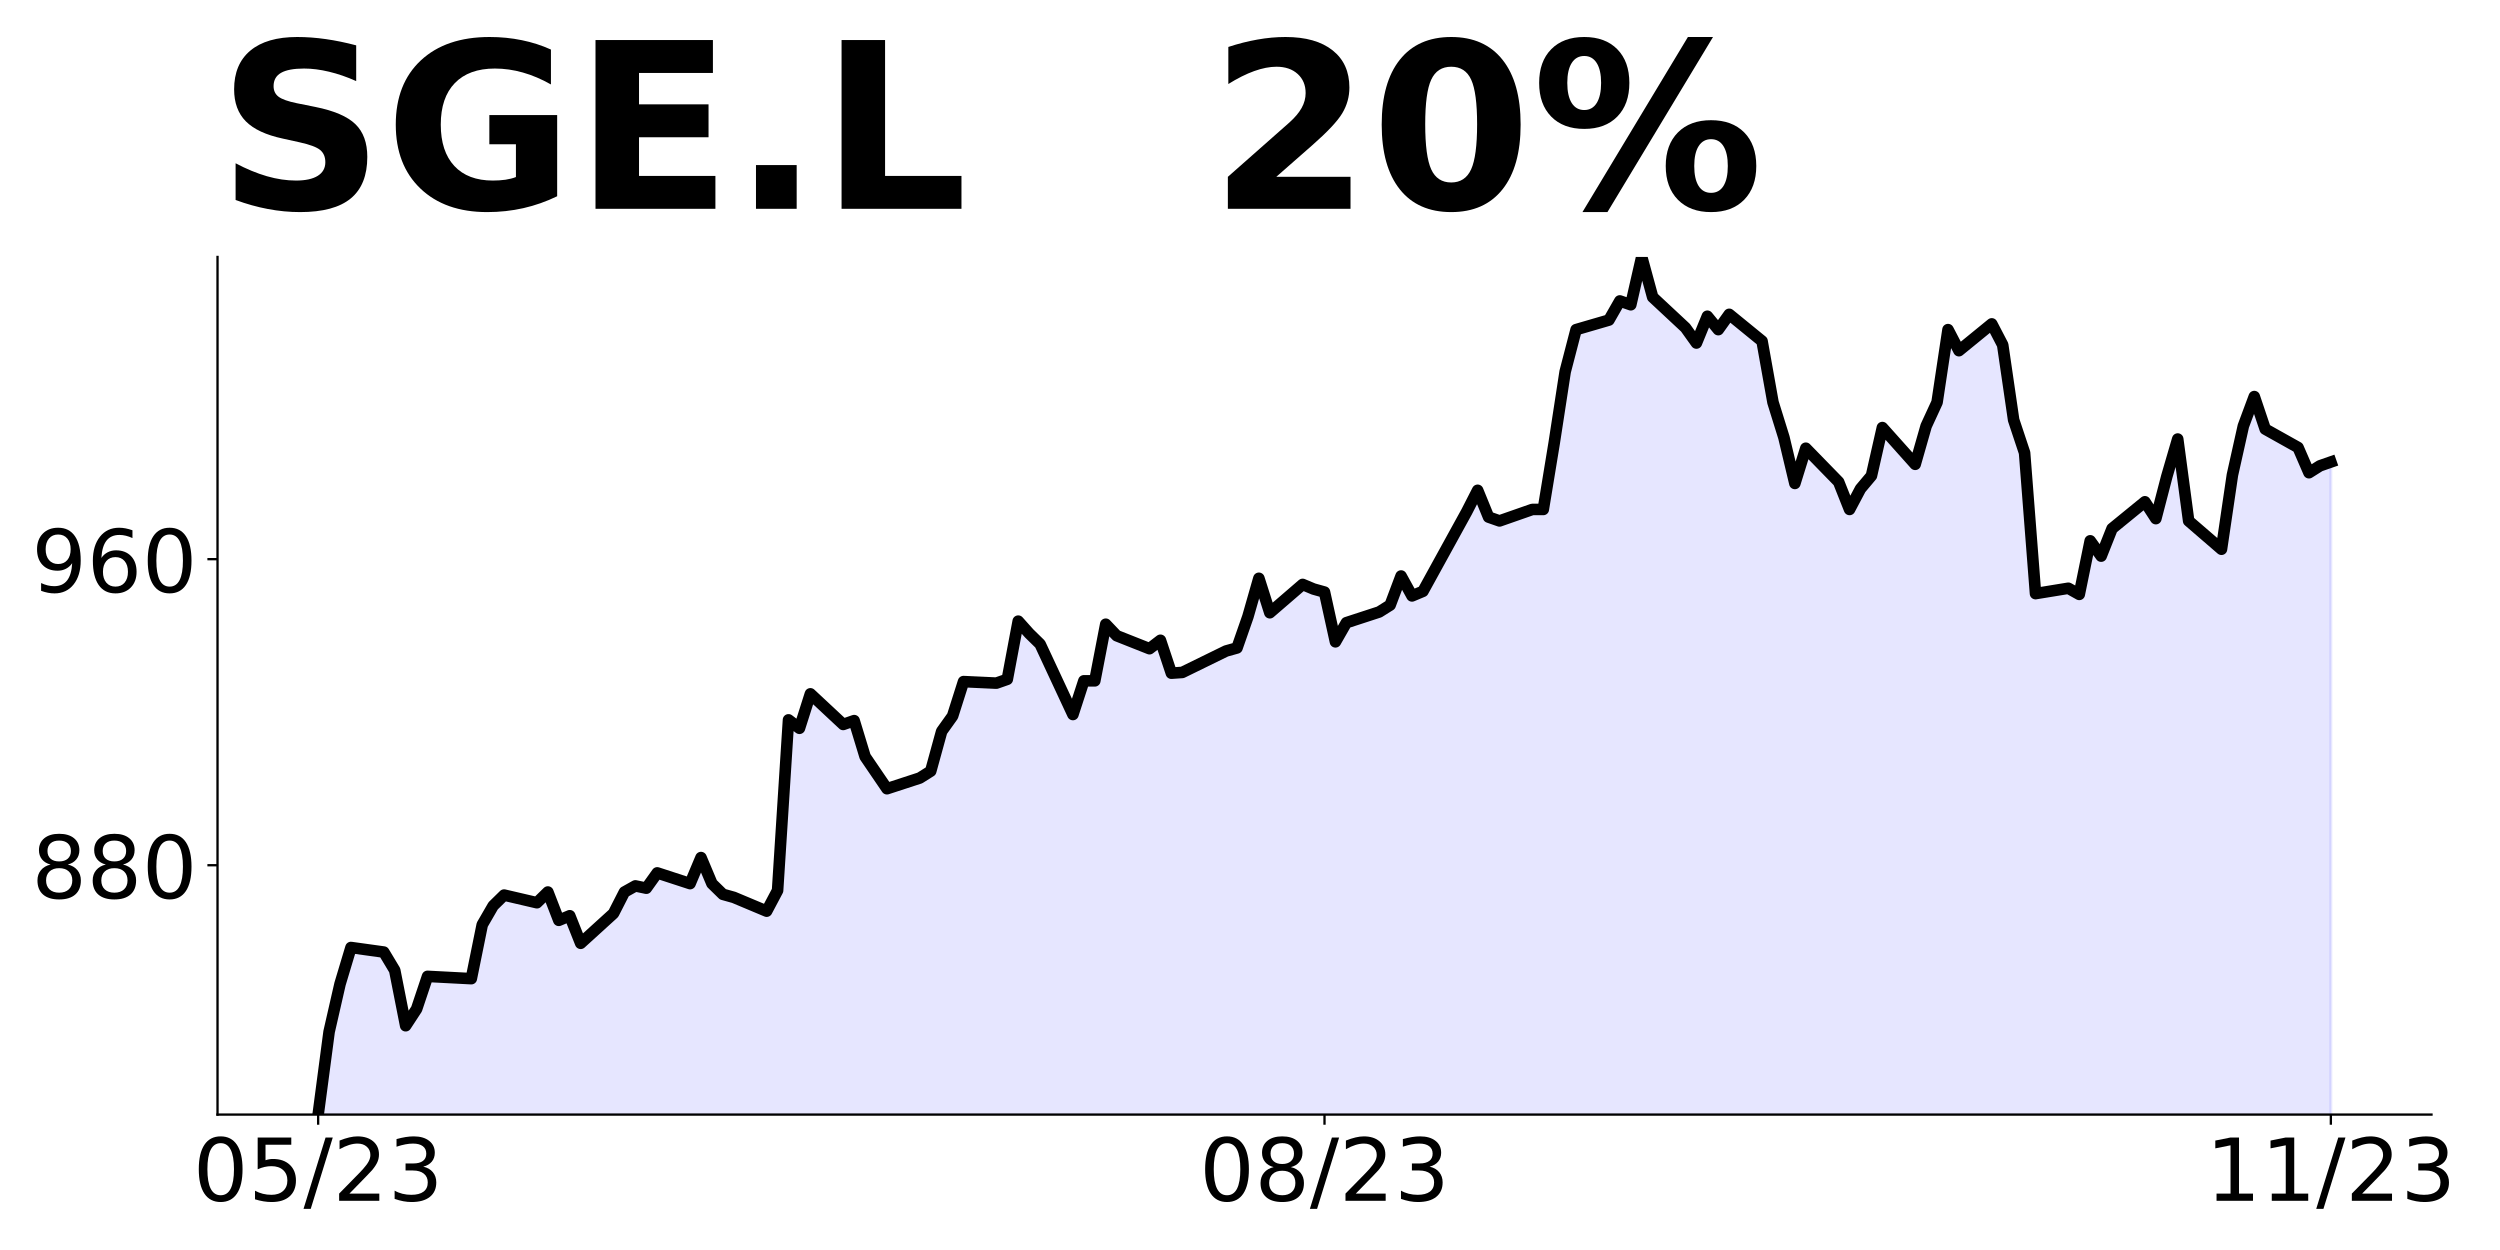
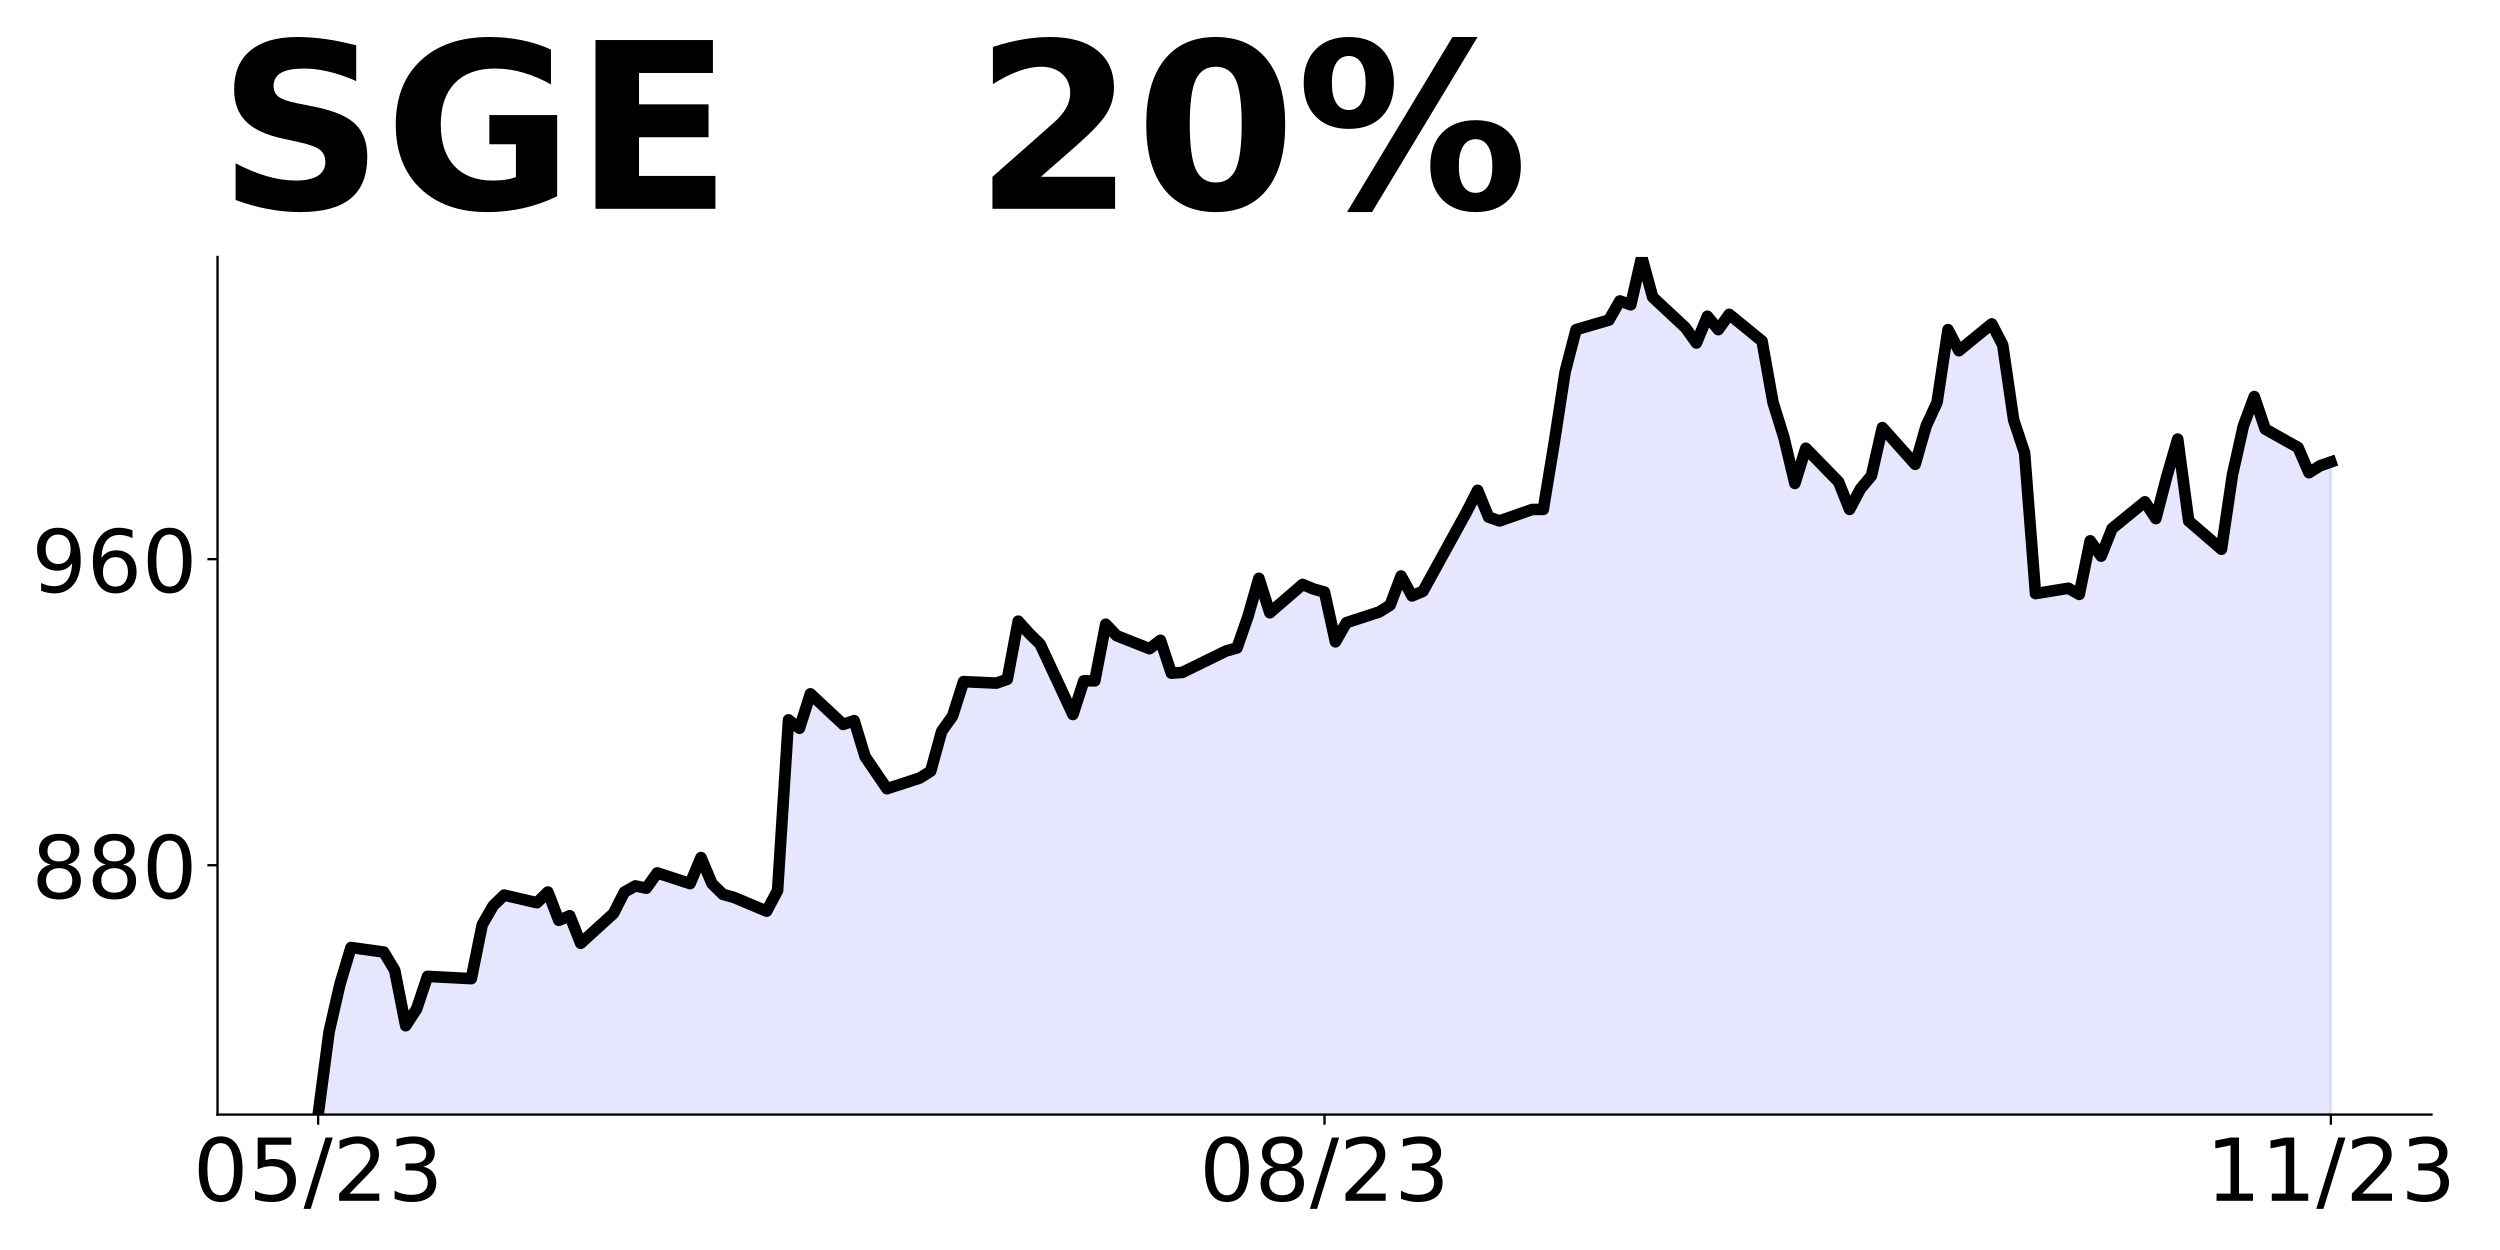
<svg xmlns="http://www.w3.org/2000/svg" xmlns:xlink="http://www.w3.org/1999/xlink" height="432pt" version="1.1" viewBox="0 0 864 432" width="864pt">
  <defs>
    <style type="text/css">
*{stroke-linecap:butt;stroke-linejoin:round;}
  </style>
  </defs>
  <g id="figure_1">
    <g id="patch_1">
      <path d="M 0 432  L 864 432  L 864 0  L 0 0  z " style="fill:none;" />
    </g>
    <g id="axes_1">
      <g id="patch_2">
        <path d="M 75.175 385.2  L 840.324 385.2  L 840.324 88.8  L 75.175 88.8  z " style="fill:none;" />
      </g>
      <g id="PolyCollection_1">
-         <path clip-path="url(#p1321e2b161)" d="M 109.954 1462.552  L 109.954 385.2  L 113.735 356.593  L 117.515 340.059  L 121.296 327.461  L 132.637 329.036  L 136.417 335.335  L 140.198 354.493  L 143.978 348.72  L 147.758 337.434  L 162.88 338.222  L 166.66 319.588  L 170.441 313.043  L 174.221 309.341  L 185.562 311.985  L 189.342 308.283  L 193.123 318.067  L 196.903 316.481  L 200.684 326  L 212.025 315.687  L 215.805 308.283  L 219.586 306.168  L 223.366 306.961  L 227.146 301.672  L 238.487 305.374  L 242.268 296.383  L 246.048 305.374  L 249.829 309.076  L 253.609 310.134  L 264.95 314.894  L 268.73 307.754  L 272.511 248.785  L 276.291 251.693  L 280.072 239.794  L 291.413 250.371  L 295.193 249.049  L 298.973 261.478  L 302.754 267.031  L 306.534 272.584  L 317.875 268.882  L 321.656 266.502  L 325.436 252.751  L 329.217 247.462  L 332.997 235.563  L 344.338 236.092  L 348.118 234.769  L 351.899 214.672  L 355.679 218.903  L 359.46 222.605  L 370.801 246.934  L 374.581 235.298  L 378.361 235.298  L 382.142 215.73  L 385.922 219.697  L 397.263 224.192  L 401.044 221.283  L 404.824 232.654  L 408.604 232.389  L 412.385 230.538  L 423.726 224.985  L 427.506 223.928  L 431.287 213.086  L 435.067 199.864  L 438.848 211.763  L 450.189 201.979  L 453.969 203.566  L 457.749 204.624  L 461.53 221.812  L 465.31 215.201  L 476.651 211.499  L 480.432 209.119  L 484.212 199.07  L 487.992 205.946  L 491.773 204.359  L 506.894 176.858  L 510.675 169.453  L 514.455 178.709  L 518.236 180.031  L 529.577 176.064  L 533.357 176.064  L 537.137 153.058  L 540.918 128.466  L 544.698 113.922  L 556.039 110.616  L 559.82 104.005  L 563.6 105.327  L 567.38 88.8  L 571.161 102.683  L 582.502 113.26  L 586.282 118.549  L 590.063 109.294  L 593.843 113.922  L 597.623 108.633  L 608.965 117.888  L 612.745 139.043  L 616.525 151.207  L 620.306 167.073  L 624.086 154.909  L 635.427 166.545  L 639.208 176.064  L 642.988 168.925  L 646.768 164.429  L 650.549 147.77  L 661.89 160.463  L 665.67 147.241  L 669.451 139.043  L 673.231 113.922  L 677.011 121.194  L 688.353 111.938  L 692.133 119.21  L 695.913 145.125  L 699.694 156.496  L 703.474 205.152  L 714.815 203.301  L 718.596 205.417  L 722.376 186.906  L 726.156 192.195  L 729.937 182.675  L 741.278 173.42  L 745.058 179.238  L 748.839 164.694  L 752.619 151.736  L 756.399 180.031  L 767.741 189.815  L 771.521 164.165  L 775.301 147.241  L 779.082 137.06  L 782.862 148.298  L 794.203 154.645  L 797.984 163.371  L 801.764 160.991  L 805.544 159.669  L 805.544 1462.552  L 805.544 1462.552  L 801.764 1462.552  L 797.984 1462.552  L 794.203 1462.552  L 782.862 1462.552  L 779.082 1462.552  L 775.301 1462.552  L 771.521 1462.552  L 767.741 1462.552  L 756.399 1462.552  L 752.619 1462.552  L 748.839 1462.552  L 745.058 1462.552  L 741.278 1462.552  L 729.937 1462.552  L 726.156 1462.552  L 722.376 1462.552  L 718.596 1462.552  L 714.815 1462.552  L 703.474 1462.552  L 699.694 1462.552  L 695.913 1462.552  L 692.133 1462.552  L 688.353 1462.552  L 677.011 1462.552  L 673.231 1462.552  L 669.451 1462.552  L 665.67 1462.552  L 661.89 1462.552  L 650.549 1462.552  L 646.768 1462.552  L 642.988 1462.552  L 639.208 1462.552  L 635.427 1462.552  L 624.086 1462.552  L 620.306 1462.552  L 616.525 1462.552  L 612.745 1462.552  L 608.965 1462.552  L 597.623 1462.552  L 593.843 1462.552  L 590.063 1462.552  L 586.282 1462.552  L 582.502 1462.552  L 571.161 1462.552  L 567.38 1462.552  L 563.6 1462.552  L 559.82 1462.552  L 556.039 1462.552  L 544.698 1462.552  L 540.918 1462.552  L 537.137 1462.552  L 533.357 1462.552  L 529.577 1462.552  L 518.236 1462.552  L 514.455 1462.552  L 510.675 1462.552  L 506.894 1462.552  L 491.773 1462.552  L 487.992 1462.552  L 484.212 1462.552  L 480.432 1462.552  L 476.651 1462.552  L 465.31 1462.552  L 461.53 1462.552  L 457.749 1462.552  L 453.969 1462.552  L 450.189 1462.552  L 438.848 1462.552  L 435.067 1462.552  L 431.287 1462.552  L 427.506 1462.552  L 423.726 1462.552  L 412.385 1462.552  L 408.604 1462.552  L 404.824 1462.552  L 401.044 1462.552  L 397.263 1462.552  L 385.922 1462.552  L 382.142 1462.552  L 378.361 1462.552  L 374.581 1462.552  L 370.801 1462.552  L 359.46 1462.552  L 355.679 1462.552  L 351.899 1462.552  L 348.118 1462.552  L 344.338 1462.552  L 332.997 1462.552  L 329.217 1462.552  L 325.436 1462.552  L 321.656 1462.552  L 317.875 1462.552  L 306.534 1462.552  L 302.754 1462.552  L 298.973 1462.552  L 295.193 1462.552  L 291.413 1462.552  L 280.072 1462.552  L 276.291 1462.552  L 272.511 1462.552  L 268.73 1462.552  L 264.95 1462.552  L 253.609 1462.552  L 249.829 1462.552  L 246.048 1462.552  L 242.268 1462.552  L 238.487 1462.552  L 227.146 1462.552  L 223.366 1462.552  L 219.586 1462.552  L 215.805 1462.552  L 212.025 1462.552  L 200.684 1462.552  L 196.903 1462.552  L 193.123 1462.552  L 189.342 1462.552  L 185.562 1462.552  L 174.221 1462.552  L 170.441 1462.552  L 166.66 1462.552  L 162.88 1462.552  L 147.758 1462.552  L 143.978 1462.552  L 140.198 1462.552  L 136.417 1462.552  L 132.637 1462.552  L 121.296 1462.552  L 117.515 1462.552  L 113.735 1462.552  L 109.954 1462.552  z " style="fill:#0000ff;fill-opacity:0.1;stroke:#0000ff;stroke-opacity:0.1;" />
+         <path clip-path="url(#p922fb60ddb)" d="M 109.954 1462.552  L 109.954 385.2  L 113.735 356.593  L 117.515 340.059  L 121.296 327.461  L 132.637 329.036  L 136.417 335.335  L 140.198 354.493  L 143.978 348.72  L 147.758 337.434  L 162.88 338.222  L 166.66 319.588  L 170.441 313.043  L 174.221 309.341  L 185.562 311.985  L 189.342 308.283  L 193.123 318.067  L 196.903 316.481  L 200.684 326  L 212.025 315.687  L 215.805 308.283  L 219.586 306.168  L 223.366 306.961  L 227.146 301.672  L 238.487 305.374  L 242.268 296.383  L 246.048 305.374  L 249.829 309.076  L 253.609 310.134  L 264.95 314.894  L 268.73 307.754  L 272.511 248.785  L 276.291 251.693  L 280.072 239.794  L 291.413 250.371  L 295.193 249.049  L 298.973 261.478  L 302.754 267.031  L 306.534 272.584  L 317.875 268.882  L 321.656 266.502  L 325.436 252.751  L 329.217 247.462  L 332.997 235.563  L 344.338 236.092  L 348.118 234.769  L 351.899 214.672  L 355.679 218.903  L 359.46 222.605  L 370.801 246.934  L 374.581 235.298  L 378.361 235.298  L 382.142 215.73  L 385.922 219.697  L 397.263 224.192  L 401.044 221.283  L 404.824 232.654  L 408.604 232.389  L 412.385 230.538  L 423.726 224.985  L 427.506 223.928  L 431.287 213.086  L 435.067 199.864  L 438.848 211.763  L 450.189 201.979  L 453.969 203.566  L 457.749 204.624  L 461.53 221.812  L 465.31 215.201  L 476.651 211.499  L 480.432 209.119  L 484.212 199.07  L 487.992 205.946  L 491.773 204.359  L 506.894 176.858  L 510.675 169.453  L 514.455 178.709  L 518.236 180.031  L 529.577 176.064  L 533.357 176.064  L 537.137 153.058  L 540.918 128.466  L 544.698 113.922  L 556.039 110.616  L 559.82 104.005  L 563.6 105.327  L 567.38 88.8  L 571.161 102.683  L 582.502 113.26  L 586.282 118.549  L 590.063 109.294  L 593.843 113.922  L 597.623 108.633  L 608.965 117.888  L 612.745 139.043  L 616.525 151.207  L 620.306 167.073  L 624.086 154.909  L 635.427 166.545  L 639.208 176.064  L 642.988 168.925  L 646.768 164.429  L 650.549 147.77  L 661.89 160.463  L 665.67 147.241  L 669.451 139.043  L 673.231 113.922  L 677.011 121.194  L 688.353 111.938  L 692.133 119.21  L 695.913 145.125  L 699.694 156.496  L 703.474 205.152  L 714.815 203.301  L 718.596 205.417  L 722.376 186.906  L 726.156 192.195  L 729.937 182.675  L 741.278 173.42  L 745.058 179.238  L 748.839 164.694  L 752.619 151.736  L 756.399 180.031  L 767.741 189.815  L 771.521 164.165  L 775.301 147.241  L 779.082 137.06  L 782.862 148.298  L 794.203 154.645  L 797.984 163.371  L 801.764 160.991  L 805.544 159.669  L 805.544 1462.552  L 805.544 1462.552  L 801.764 1462.552  L 797.984 1462.552  L 794.203 1462.552  L 782.862 1462.552  L 779.082 1462.552  L 775.301 1462.552  L 771.521 1462.552  L 767.741 1462.552  L 756.399 1462.552  L 752.619 1462.552  L 748.839 1462.552  L 745.058 1462.552  L 741.278 1462.552  L 729.937 1462.552  L 726.156 1462.552  L 722.376 1462.552  L 718.596 1462.552  L 714.815 1462.552  L 703.474 1462.552  L 699.694 1462.552  L 695.913 1462.552  L 692.133 1462.552  L 688.353 1462.552  L 677.011 1462.552  L 673.231 1462.552  L 669.451 1462.552  L 665.67 1462.552  L 661.89 1462.552  L 650.549 1462.552  L 646.768 1462.552  L 642.988 1462.552  L 639.208 1462.552  L 635.427 1462.552  L 624.086 1462.552  L 620.306 1462.552  L 616.525 1462.552  L 612.745 1462.552  L 608.965 1462.552  L 597.623 1462.552  L 593.843 1462.552  L 590.063 1462.552  L 586.282 1462.552  L 582.502 1462.552  L 571.161 1462.552  L 567.38 1462.552  L 563.6 1462.552  L 559.82 1462.552  L 556.039 1462.552  L 544.698 1462.552  L 540.918 1462.552  L 537.137 1462.552  L 533.357 1462.552  L 529.577 1462.552  L 518.236 1462.552  L 514.455 1462.552  L 510.675 1462.552  L 506.894 1462.552  L 491.773 1462.552  L 487.992 1462.552  L 484.212 1462.552  L 480.432 1462.552  L 476.651 1462.552  L 465.31 1462.552  L 461.53 1462.552  L 457.749 1462.552  L 453.969 1462.552  L 450.189 1462.552  L 438.848 1462.552  L 435.067 1462.552  L 431.287 1462.552  L 427.506 1462.552  L 423.726 1462.552  L 412.385 1462.552  L 408.604 1462.552  L 404.824 1462.552  L 401.044 1462.552  L 397.263 1462.552  L 385.922 1462.552  L 382.142 1462.552  L 378.361 1462.552  L 374.581 1462.552  L 370.801 1462.552  L 359.46 1462.552  L 355.679 1462.552  L 351.899 1462.552  L 348.118 1462.552  L 344.338 1462.552  L 332.997 1462.552  L 329.217 1462.552  L 325.436 1462.552  L 321.656 1462.552  L 317.875 1462.552  L 306.534 1462.552  L 302.754 1462.552  L 298.973 1462.552  L 295.193 1462.552  L 291.413 1462.552  L 280.072 1462.552  L 276.291 1462.552  L 272.511 1462.552  L 268.73 1462.552  L 264.95 1462.552  L 253.609 1462.552  L 249.829 1462.552  L 246.048 1462.552  L 242.268 1462.552  L 238.487 1462.552  L 227.146 1462.552  L 223.366 1462.552  L 219.586 1462.552  L 215.805 1462.552  L 212.025 1462.552  L 200.684 1462.552  L 196.903 1462.552  L 193.123 1462.552  L 189.342 1462.552  L 185.562 1462.552  L 174.221 1462.552  L 170.441 1462.552  L 166.66 1462.552  L 162.88 1462.552  L 147.758 1462.552  L 143.978 1462.552  L 140.198 1462.552  L 136.417 1462.552  L 132.637 1462.552  L 121.296 1462.552  L 117.515 1462.552  L 113.735 1462.552  L 109.954 1462.552  z " style="fill:#0000ff;fill-opacity:0.1;stroke:#0000ff;stroke-opacity:0.1;" />
      </g>
      <g id="matplotlib.axis_1">
        <g id="xtick_1">
          <g id="line2d_1">
            <defs>
-               <path d="M 0 0  L 0 3.5  " id="m41e4a92a7f" style="stroke:#000000;stroke-width:0.8;" />
+               <path d="M 0 0  L 0 3.5  " id="m67fc83777d" style="stroke:#000000;stroke-width:0.8;" />
            </defs>
            <g>
-               <use style="stroke:#000000;stroke-width:0.8;" x="109.954" xlink:href="#m41e4a92a7f" y="385.2" />
+               <use style="stroke:#000000;stroke-width:0.8;" x="109.954" xlink:href="#m67fc83777d" y="385.2" />
            </g>
          </g>
          <g id="text_1">
            <defs>
              <path d="M 31.781 66.406  Q 24.172 66.406 20.328 58.906  Q 16.5 51.422 16.5 36.375  Q 16.5 21.391 20.328 13.891  Q 24.172 6.391 31.781 6.391  Q 39.453 6.391 43.281 13.891  Q 47.125 21.391 47.125 36.375  Q 47.125 51.422 43.281 58.906  Q 39.453 66.406 31.781 66.406  z M 31.781 74.219  Q 44.047 74.219 50.516 64.516  Q 56.984 54.828 56.984 36.375  Q 56.984 17.969 50.516 8.266  Q 44.047 -1.422 31.781 -1.422  Q 19.531 -1.422 13.062 8.266  Q 6.594 17.969 6.594 36.375  Q 6.594 54.828 13.062 64.516  Q 19.531 74.219 31.781 74.219  z " id="DejaVuSans-48" />
              <path d="M 10.797 72.906  L 49.516 72.906  L 49.516 64.594  L 19.828 64.594  L 19.828 46.734  Q 21.969 47.469 24.109 47.828  Q 26.266 48.188 28.422 48.188  Q 40.625 48.188 47.75 41.5  Q 54.891 34.812 54.891 23.391  Q 54.891 11.625 47.562 5.094  Q 40.234 -1.422 26.906 -1.422  Q 22.312 -1.422 17.547 -0.641  Q 12.797 0.141 7.719 1.703  L 7.719 11.625  Q 12.109 9.234 16.797 8.062  Q 21.484 6.891 26.703 6.891  Q 35.156 6.891 40.078 11.328  Q 45.016 15.766 45.016 23.391  Q 45.016 31 40.078 35.438  Q 35.156 39.891 26.703 39.891  Q 22.75 39.891 18.812 39.016  Q 14.891 38.141 10.797 36.281  z " id="DejaVuSans-53" />
              <path d="M 25.391 72.906  L 33.688 72.906  L 8.297 -9.281  L 0 -9.281  z " id="DejaVuSans-47" />
              <path d="M 19.188 8.297  L 53.609 8.297  L 53.609 0  L 7.328 0  L 7.328 8.297  Q 12.938 14.109 22.625 23.891  Q 32.328 33.688 34.812 36.531  Q 39.547 41.844 41.422 45.531  Q 43.312 49.219 43.312 52.781  Q 43.312 58.594 39.234 62.25  Q 35.156 65.922 28.609 65.922  Q 23.969 65.922 18.812 64.312  Q 13.672 62.703 7.812 59.422  L 7.812 69.391  Q 13.766 71.781 18.938 73  Q 24.125 74.219 28.422 74.219  Q 39.75 74.219 46.484 68.547  Q 53.219 62.891 53.219 53.422  Q 53.219 48.922 51.531 44.891  Q 49.859 40.875 45.406 35.406  Q 44.188 33.984 37.641 27.219  Q 31.109 20.453 19.188 8.297  z " id="DejaVuSans-50" />
              <path d="M 40.578 39.312  Q 47.656 37.797 51.625 33  Q 55.609 28.219 55.609 21.188  Q 55.609 10.406 48.188 4.484  Q 40.766 -1.422 27.094 -1.422  Q 22.516 -1.422 17.656 -0.516  Q 12.797 0.391 7.625 2.203  L 7.625 11.719  Q 11.719 9.328 16.594 8.109  Q 21.484 6.891 26.812 6.891  Q 36.078 6.891 40.938 10.547  Q 45.797 14.203 45.797 21.188  Q 45.797 27.641 41.281 31.266  Q 36.766 34.906 28.719 34.906  L 20.219 34.906  L 20.219 43.016  L 29.109 43.016  Q 36.375 43.016 40.234 45.922  Q 44.094 48.828 44.094 54.297  Q 44.094 59.906 40.109 62.906  Q 36.141 65.922 28.719 65.922  Q 24.656 65.922 20.016 65.031  Q 15.375 64.156 9.812 62.312  L 9.812 71.094  Q 15.438 72.656 20.344 73.438  Q 25.25 74.219 29.594 74.219  Q 40.828 74.219 47.359 69.109  Q 53.906 64.016 53.906 55.328  Q 53.906 49.266 50.438 45.094  Q 46.969 40.922 40.578 39.312  z " id="DejaVuSans-51" />
            </defs>
            <g transform="translate(66.72637 414.9953)scale(0.3 -0.3)">
              <use xlink:href="#DejaVuSans-48" />
              <use x="63.623" xlink:href="#DejaVuSans-53" />
              <use x="127.246" xlink:href="#DejaVuSans-47" />
              <use x="160.938" xlink:href="#DejaVuSans-50" />
              <use x="224.561" xlink:href="#DejaVuSans-51" />
            </g>
          </g>
        </g>
        <g id="xtick_2">
          <g id="line2d_2">
            <g>
-               <use style="stroke:#000000;stroke-width:0.8;" x="457.749" xlink:href="#m41e4a92a7f" y="385.2" />
+               <use style="stroke:#000000;stroke-width:0.8;" x="457.749" xlink:href="#m67fc83777d" y="385.2" />
            </g>
          </g>
          <g id="text_2">
            <defs>
              <path d="M 31.781 34.625  Q 24.75 34.625 20.719 30.859  Q 16.703 27.094 16.703 20.516  Q 16.703 13.922 20.719 10.156  Q 24.75 6.391 31.781 6.391  Q 38.812 6.391 42.859 10.172  Q 46.922 13.969 46.922 20.516  Q 46.922 27.094 42.891 30.859  Q 38.875 34.625 31.781 34.625  z M 21.922 38.812  Q 15.578 40.375 12.031 44.719  Q 8.5 49.078 8.5 55.328  Q 8.5 64.062 14.719 69.141  Q 20.953 74.219 31.781 74.219  Q 42.672 74.219 48.875 69.141  Q 55.078 64.062 55.078 55.328  Q 55.078 49.078 51.531 44.719  Q 48 40.375 41.703 38.812  Q 48.828 37.156 52.797 32.312  Q 56.781 27.484 56.781 20.516  Q 56.781 9.906 50.312 4.234  Q 43.844 -1.422 31.781 -1.422  Q 19.734 -1.422 13.25 4.234  Q 6.781 9.906 6.781 20.516  Q 6.781 27.484 10.781 32.312  Q 14.797 37.156 21.922 38.812  z M 18.312 54.391  Q 18.312 48.734 21.844 45.562  Q 25.391 42.391 31.781 42.391  Q 38.141 42.391 41.719 45.562  Q 45.312 48.734 45.312 54.391  Q 45.312 60.062 41.719 63.234  Q 38.141 66.406 31.781 66.406  Q 25.391 66.406 21.844 63.234  Q 18.312 60.062 18.312 54.391  z " id="DejaVuSans-56" />
            </defs>
            <g transform="translate(414.5213 414.9953)scale(0.3 -0.3)">
              <use xlink:href="#DejaVuSans-48" />
              <use x="63.623" xlink:href="#DejaVuSans-56" />
              <use x="127.246" xlink:href="#DejaVuSans-47" />
              <use x="160.938" xlink:href="#DejaVuSans-50" />
              <use x="224.561" xlink:href="#DejaVuSans-51" />
            </g>
          </g>
        </g>
        <g id="xtick_3">
          <g id="line2d_3">
            <g>
-               <use style="stroke:#000000;stroke-width:0.8;" x="805.544" xlink:href="#m41e4a92a7f" y="385.2" />
+               <use style="stroke:#000000;stroke-width:0.8;" x="805.544" xlink:href="#m67fc83777d" y="385.2" />
            </g>
          </g>
          <g id="text_3">
            <defs>
              <path d="M 12.406 8.297  L 28.516 8.297  L 28.516 63.922  L 10.984 60.406  L 10.984 69.391  L 28.422 72.906  L 38.281 72.906  L 38.281 8.297  L 54.391 8.297  L 54.391 0  L 12.406 0  z " id="DejaVuSans-49" />
            </defs>
            <g transform="translate(762.3162 414.9953)scale(0.3 -0.3)">
              <use xlink:href="#DejaVuSans-49" />
              <use x="63.623" xlink:href="#DejaVuSans-49" />
              <use x="127.246" xlink:href="#DejaVuSans-47" />
              <use x="160.938" xlink:href="#DejaVuSans-50" />
              <use x="224.561" xlink:href="#DejaVuSans-51" />
            </g>
          </g>
        </g>
      </g>
      <g id="matplotlib.axis_2">
        <g id="ytick_1">
          <g id="line2d_4">
            <defs>
-               <path d="M 0 0  L -3.5 0  " id="mf31776914c" style="stroke:#000000;stroke-width:0.8;" />
+               <path d="M 0 0  L -3.5 0  " id="m548ac67340" style="stroke:#000000;stroke-width:0.8;" />
            </defs>
            <g>
-               <use style="stroke:#000000;stroke-width:0.8;" x="75.175" xlink:href="#mf31776914c" y="299.028" />
+               <use style="stroke:#000000;stroke-width:0.8;" x="75.175" xlink:href="#m548ac67340" y="299.028" />
            </g>
          </g>
          <g id="text_4">
            <g transform="translate(10.9125 310.4254)scale(0.3 -0.3)">
              <use xlink:href="#DejaVuSans-56" />
              <use x="63.623" xlink:href="#DejaVuSans-56" />
              <use x="127.246" xlink:href="#DejaVuSans-48" />
            </g>
          </g>
        </g>
        <g id="ytick_2">
          <g id="line2d_5">
            <g>
-               <use style="stroke:#000000;stroke-width:0.8;" x="75.175" xlink:href="#mf31776914c" y="193.253" />
+               <use style="stroke:#000000;stroke-width:0.8;" x="75.175" xlink:href="#m548ac67340" y="193.253" />
            </g>
          </g>
          <g id="text_5">
            <defs>
              <path d="M 10.984 1.516  L 10.984 10.5  Q 14.703 8.734 18.5 7.812  Q 22.312 6.891 25.984 6.891  Q 35.75 6.891 40.891 13.453  Q 46.047 20.016 46.781 33.406  Q 43.953 29.203 39.594 26.953  Q 35.25 24.703 29.984 24.703  Q 19.047 24.703 12.672 31.312  Q 6.297 37.938 6.297 49.422  Q 6.297 60.641 12.938 67.422  Q 19.578 74.219 30.609 74.219  Q 43.266 74.219 49.922 64.516  Q 56.594 54.828 56.594 36.375  Q 56.594 19.141 48.406 8.859  Q 40.234 -1.422 26.422 -1.422  Q 22.703 -1.422 18.891 -0.688  Q 15.094 0.047 10.984 1.516  z M 30.609 32.422  Q 37.25 32.422 41.125 36.953  Q 45.016 41.5 45.016 49.422  Q 45.016 57.281 41.125 61.844  Q 37.25 66.406 30.609 66.406  Q 23.969 66.406 20.094 61.844  Q 16.219 57.281 16.219 49.422  Q 16.219 41.5 20.094 36.953  Q 23.969 32.422 30.609 32.422  z " id="DejaVuSans-57" />
              <path d="M 33.016 40.375  Q 26.375 40.375 22.484 35.828  Q 18.609 31.297 18.609 23.391  Q 18.609 15.531 22.484 10.953  Q 26.375 6.391 33.016 6.391  Q 39.656 6.391 43.531 10.953  Q 47.406 15.531 47.406 23.391  Q 47.406 31.297 43.531 35.828  Q 39.656 40.375 33.016 40.375  z M 52.594 71.297  L 52.594 62.312  Q 48.875 64.062 45.094 64.984  Q 41.312 65.922 37.594 65.922  Q 27.828 65.922 22.672 59.328  Q 17.531 52.734 16.797 39.406  Q 19.672 43.656 24.016 45.922  Q 28.375 48.188 33.594 48.188  Q 44.578 48.188 50.953 41.516  Q 57.328 34.859 57.328 23.391  Q 57.328 12.156 50.688 5.359  Q 44.047 -1.422 33.016 -1.422  Q 20.359 -1.422 13.672 8.266  Q 6.984 17.969 6.984 36.375  Q 6.984 53.656 15.188 63.938  Q 23.391 74.219 37.203 74.219  Q 40.922 74.219 44.703 73.484  Q 48.484 72.75 52.594 71.297  z " id="DejaVuSans-54" />
            </defs>
            <g transform="translate(10.9125 204.6504)scale(0.3 -0.3)">
              <use xlink:href="#DejaVuSans-57" />
              <use x="63.623" xlink:href="#DejaVuSans-54" />
              <use x="127.246" xlink:href="#DejaVuSans-48" />
            </g>
          </g>
        </g>
      </g>
      <g id="line2d_6">
-         <path clip-path="url(#p1321e2b161)" d="M 109.954 385.2  L 113.735 356.593  L 117.515 340.059  L 121.296 327.461  L 132.637 329.036  L 136.417 335.335  L 140.198 354.493  L 143.978 348.72  L 147.758 337.434  L 162.88 338.222  L 166.66 319.588  L 170.441 313.043  L 174.221 309.341  L 185.562 311.985  L 189.342 308.283  L 193.123 318.067  L 196.903 316.481  L 200.684 326  L 212.025 315.687  L 215.805 308.283  L 219.586 306.168  L 223.366 306.961  L 227.146 301.672  L 238.487 305.374  L 242.268 296.383  L 246.048 305.374  L 249.829 309.076  L 253.609 310.134  L 264.95 314.894  L 268.73 307.754  L 272.511 248.785  L 276.291 251.693  L 280.072 239.794  L 291.413 250.371  L 295.193 249.049  L 298.973 261.478  L 306.534 272.584  L 317.875 268.882  L 321.656 266.502  L 325.436 252.751  L 329.217 247.462  L 332.997 235.563  L 344.338 236.092  L 348.118 234.769  L 351.899 214.672  L 355.679 218.903  L 359.46 222.605  L 370.801 246.934  L 374.581 235.298  L 378.361 235.298  L 382.142 215.73  L 385.922 219.697  L 397.263 224.192  L 401.044 221.283  L 404.824 232.654  L 408.604 232.389  L 423.726 224.985  L 427.506 223.928  L 431.287 213.086  L 435.067 199.864  L 438.848 211.763  L 450.189 201.979  L 453.969 203.566  L 457.749 204.624  L 461.53 221.812  L 465.31 215.201  L 476.651 211.499  L 480.432 209.119  L 484.212 199.07  L 487.992 205.946  L 491.773 204.359  L 506.894 176.858  L 510.675 169.453  L 514.455 178.709  L 518.236 180.031  L 529.577 176.064  L 533.357 176.064  L 537.137 153.058  L 540.918 128.466  L 544.698 113.922  L 556.039 110.616  L 559.82 104.005  L 563.6 105.327  L 567.38 88.8  L 571.161 102.683  L 582.502 113.26  L 586.282 118.549  L 590.063 109.294  L 593.843 113.922  L 597.623 108.633  L 608.965 117.888  L 612.745 139.043  L 616.525 151.207  L 620.306 167.073  L 624.086 154.909  L 635.427 166.545  L 639.208 176.064  L 642.988 168.925  L 646.768 164.429  L 650.549 147.77  L 661.89 160.463  L 665.67 147.241  L 669.451 139.043  L 673.231 113.922  L 677.011 121.194  L 688.353 111.938  L 692.133 119.21  L 695.913 145.125  L 699.694 156.496  L 703.474 205.152  L 714.815 203.301  L 718.596 205.417  L 722.376 186.906  L 726.156 192.195  L 729.937 182.675  L 741.278 173.42  L 745.058 179.238  L 748.839 164.694  L 752.619 151.736  L 756.399 180.031  L 767.741 189.815  L 771.521 164.165  L 775.301 147.241  L 779.082 137.06  L 782.862 148.298  L 794.203 154.645  L 797.984 163.371  L 801.764 160.991  L 805.544 159.669  L 805.544 159.669  " style="fill:none;stroke:#000000;stroke-linecap:square;stroke-width:4;" />
+         <path clip-path="url(#p922fb60ddb)" d="M 109.954 385.2  L 113.735 356.593  L 117.515 340.059  L 121.296 327.461  L 132.637 329.036  L 136.417 335.335  L 140.198 354.493  L 143.978 348.72  L 147.758 337.434  L 162.88 338.222  L 166.66 319.588  L 170.441 313.043  L 174.221 309.341  L 185.562 311.985  L 189.342 308.283  L 193.123 318.067  L 196.903 316.481  L 200.684 326  L 212.025 315.687  L 215.805 308.283  L 219.586 306.168  L 223.366 306.961  L 227.146 301.672  L 238.487 305.374  L 242.268 296.383  L 246.048 305.374  L 249.829 309.076  L 253.609 310.134  L 264.95 314.894  L 268.73 307.754  L 272.511 248.785  L 276.291 251.693  L 280.072 239.794  L 291.413 250.371  L 295.193 249.049  L 298.973 261.478  L 306.534 272.584  L 317.875 268.882  L 321.656 266.502  L 325.436 252.751  L 329.217 247.462  L 332.997 235.563  L 344.338 236.092  L 348.118 234.769  L 351.899 214.672  L 355.679 218.903  L 359.46 222.605  L 370.801 246.934  L 374.581 235.298  L 378.361 235.298  L 382.142 215.73  L 385.922 219.697  L 397.263 224.192  L 401.044 221.283  L 404.824 232.654  L 408.604 232.389  L 423.726 224.985  L 427.506 223.928  L 431.287 213.086  L 435.067 199.864  L 438.848 211.763  L 450.189 201.979  L 453.969 203.566  L 457.749 204.624  L 461.53 221.812  L 465.31 215.201  L 476.651 211.499  L 480.432 209.119  L 484.212 199.07  L 487.992 205.946  L 491.773 204.359  L 506.894 176.858  L 510.675 169.453  L 514.455 178.709  L 518.236 180.031  L 529.577 176.064  L 533.357 176.064  L 537.137 153.058  L 540.918 128.466  L 544.698 113.922  L 556.039 110.616  L 559.82 104.005  L 563.6 105.327  L 567.38 88.8  L 571.161 102.683  L 582.502 113.26  L 586.282 118.549  L 590.063 109.294  L 593.843 113.922  L 597.623 108.633  L 608.965 117.888  L 612.745 139.043  L 616.525 151.207  L 620.306 167.073  L 624.086 154.909  L 635.427 166.545  L 639.208 176.064  L 642.988 168.925  L 646.768 164.429  L 650.549 147.77  L 661.89 160.463  L 665.67 147.241  L 669.451 139.043  L 673.231 113.922  L 677.011 121.194  L 688.353 111.938  L 692.133 119.21  L 695.913 145.125  L 699.694 156.496  L 703.474 205.152  L 714.815 203.301  L 718.596 205.417  L 722.376 186.906  L 726.156 192.195  L 729.937 182.675  L 741.278 173.42  L 745.058 179.238  L 748.839 164.694  L 752.619 151.736  L 756.399 180.031  L 767.741 189.815  L 771.521 164.165  L 775.301 147.241  L 779.082 137.06  L 782.862 148.298  L 794.203 154.645  L 797.984 163.371  L 801.764 160.991  L 805.544 159.669  L 805.544 159.669  " style="fill:none;stroke:#000000;stroke-linecap:square;stroke-width:4;" />
      </g>
      <g id="patch_3">
        <path d="M 75.175 385.2  L 75.175 88.8  " style="fill:none;stroke:#000000;stroke-linecap:square;stroke-linejoin:miter;stroke-width:0.8;" />
      </g>
      <g id="patch_4">
        <path d="M 75.175 385.2  L 840.324 385.2  " style="fill:none;stroke:#000000;stroke-linecap:square;stroke-linejoin:miter;stroke-width:0.8;" />
      </g>
      <g id="text_6">
        <defs>
          <path d="M 59.906 70.609  L 59.906 55.172  Q 53.906 57.859 48.188 59.219  Q 42.484 60.594 37.406 60.594  Q 30.672 60.594 27.438 58.734  Q 24.219 56.891 24.219 52.984  Q 24.219 50.047 26.391 48.406  Q 28.562 46.781 34.281 45.609  L 42.281 44  Q 54.438 41.547 59.562 36.562  Q 64.703 31.594 64.703 22.406  Q 64.703 10.359 57.547 4.469  Q 50.391 -1.422 35.688 -1.422  Q 28.766 -1.422 21.781 -0.094  Q 14.797 1.219 7.812 3.812  L 7.812 19.672  Q 14.797 15.969 21.312 14.078  Q 27.828 12.203 33.891 12.203  Q 40.047 12.203 43.312 14.25  Q 46.578 16.312 46.578 20.125  Q 46.578 23.531 44.359 25.391  Q 42.141 27.25 35.5 28.719  L 28.219 30.328  Q 17.281 32.672 12.219 37.797  Q 7.172 42.922 7.172 51.609  Q 7.172 62.5 14.203 68.359  Q 21.234 74.219 34.422 74.219  Q 40.438 74.219 46.781 73.312  Q 53.125 72.406 59.906 70.609  z " id="DejaVuSans-Bold-83" />
          <path d="M 74.703 5.422  Q 67.672 2 60.109 0.281  Q 52.547 -1.422 44.484 -1.422  Q 26.266 -1.422 15.625 8.766  Q 4.984 18.953 4.984 36.375  Q 4.984 54 15.812 64.109  Q 26.656 74.219 45.516 74.219  Q 52.781 74.219 59.438 72.844  Q 66.109 71.484 72.016 68.797  L 72.016 53.719  Q 65.922 57.172 59.891 58.875  Q 53.859 60.594 47.797 60.594  Q 36.578 60.594 30.5 54.312  Q 24.422 48.047 24.422 36.375  Q 24.422 24.812 30.281 18.5  Q 36.141 12.203 46.922 12.203  Q 49.859 12.203 52.375 12.562  Q 54.891 12.938 56.891 13.719  L 56.891 27.875  L 45.406 27.875  L 45.406 40.484  L 74.703 40.484  z " id="DejaVuSans-Bold-71" />
          <path d="M 9.188 72.906  L 59.906 72.906  L 59.906 58.688  L 27.984 58.688  L 27.984 45.125  L 58.016 45.125  L 58.016 30.906  L 27.984 30.906  L 27.984 14.203  L 60.984 14.203  L 60.984 0  L 9.188 0  z " id="DejaVuSans-Bold-69" />
-           <path d="M 10.203 18.891  L 27.781 18.891  L 27.781 0  L 10.203 0  z " id="DejaVuSans-Bold-46" />
-           <path d="M 9.188 72.906  L 27.984 72.906  L 27.984 14.203  L 60.984 14.203  L 60.984 0  L 9.188 0  z " id="DejaVuSans-Bold-76" />
          <path id="DejaVuSans-Bold-32" />
          <path d="M 28.812 13.812  L 60.891 13.812  L 60.891 0  L 7.906 0  L 7.906 13.812  L 34.516 37.312  Q 38.094 40.531 39.797 43.609  Q 41.5 46.688 41.5 50  Q 41.5 55.125 38.062 58.25  Q 34.625 61.375 28.906 61.375  Q 24.516 61.375 19.281 59.5  Q 14.062 57.625 8.109 53.906  L 8.109 69.922  Q 14.453 72.016 20.656 73.109  Q 26.859 74.219 32.812 74.219  Q 45.906 74.219 53.156 68.453  Q 60.406 62.703 60.406 52.391  Q 60.406 46.438 57.328 41.281  Q 54.25 36.141 44.391 27.484  z " id="DejaVuSans-Bold-50" />
          <path d="M 46 36.531  Q 46 50.203 43.438 55.781  Q 40.875 61.375 34.812 61.375  Q 28.766 61.375 26.172 55.781  Q 23.578 50.203 23.578 36.531  Q 23.578 22.703 26.172 17.031  Q 28.766 11.375 34.812 11.375  Q 40.828 11.375 43.406 17.031  Q 46 22.703 46 36.531  z M 64.797 36.375  Q 64.797 18.266 56.984 8.422  Q 49.172 -1.422 34.812 -1.422  Q 20.406 -1.422 12.594 8.422  Q 4.781 18.266 4.781 36.375  Q 4.781 54.547 12.594 64.375  Q 20.406 74.219 34.812 74.219  Q 49.172 74.219 56.984 64.375  Q 64.797 54.547 64.797 36.375  z " id="DejaVuSans-Bold-48" />
          <path d="M 77.484 30.078  Q 74.031 30.078 72.125 27.078  Q 70.219 24.078 70.219 18.5  Q 70.219 12.891 72.094 9.891  Q 73.969 6.891 77.484 6.891  Q 81 6.891 82.859 9.891  Q 84.719 12.891 84.719 18.5  Q 84.719 24.078 82.828 27.078  Q 80.953 30.078 77.484 30.078  z M 77.484 38.281  Q 86.578 38.281 91.797 33  Q 97.016 27.734 97.016 18.5  Q 97.016 9.281 91.797 3.922  Q 86.578 -1.422 77.484 -1.422  Q 68.406 -1.422 63.156 3.922  Q 57.906 9.281 57.906 18.5  Q 57.906 27.688 63.156 32.984  Q 68.406 38.281 77.484 38.281  z M 32.719 -1.422  L 21.922 -1.422  L 67.484 74.219  L 78.328 74.219  z M 22.703 74.219  Q 31.781 74.219 36.984 68.922  Q 42.188 63.625 42.188 54.391  Q 42.188 45.172 36.984 39.844  Q 31.781 34.516 22.703 34.516  Q 13.625 34.516 8.422 39.844  Q 3.219 45.172 3.219 54.391  Q 3.219 63.625 8.422 68.922  Q 13.625 74.219 22.703 74.219  z M 22.703 66.016  Q 19.188 66.016 17.281 62.984  Q 15.375 59.969 15.375 54.391  Q 15.375 48.781 17.281 45.719  Q 19.188 42.672 22.703 42.672  Q 26.219 42.672 28.094 45.719  Q 29.984 48.781 29.984 54.391  Q 29.984 59.969 28.078 62.984  Q 26.172 66.016 22.703 66.016  z " id="DejaVuSans-Bold-37" />
        </defs>
        <g transform="translate(75.175 72.1625)scale(0.8 -0.8)">
          <use xlink:href="#DejaVuSans-Bold-83" />
          <use x="72.021" xlink:href="#DejaVuSans-Bold-71" />
          <use x="154.102" xlink:href="#DejaVuSans-Bold-69" />
-           <use x="222.412" xlink:href="#DejaVuSans-Bold-46" />
-           <use x="260.4" xlink:href="#DejaVuSans-Bold-76" />
-           <use x="324.121" xlink:href="#DejaVuSans-Bold-32" />
-           <use x="358.936" xlink:href="#DejaVuSans-Bold-32" />
-           <use x="393.75" xlink:href="#DejaVuSans-Bold-32" />
-           <use x="428.564" xlink:href="#DejaVuSans-Bold-50" />
-           <use x="498.145" xlink:href="#DejaVuSans-Bold-48" />
-           <use x="567.725" xlink:href="#DejaVuSans-Bold-37" />
+           <use x="222.412" xlink:href="#DejaVuSans-Bold-32" />
+           <use x="257.227" xlink:href="#DejaVuSans-Bold-32" />
+           <use x="292.041" xlink:href="#DejaVuSans-Bold-32" />
+           <use x="326.855" xlink:href="#DejaVuSans-Bold-50" />
+           <use x="396.436" xlink:href="#DejaVuSans-Bold-48" />
+           <use x="466.016" xlink:href="#DejaVuSans-Bold-37" />
        </g>
      </g>
    </g>
  </g>
  <defs>
-     <clipPath id="p1321e2b161">
+     <clipPath id="p922fb60ddb">
      <rect height="296.4" width="765.149" x="75.175" y="88.8" />
    </clipPath>
  </defs>
</svg>
